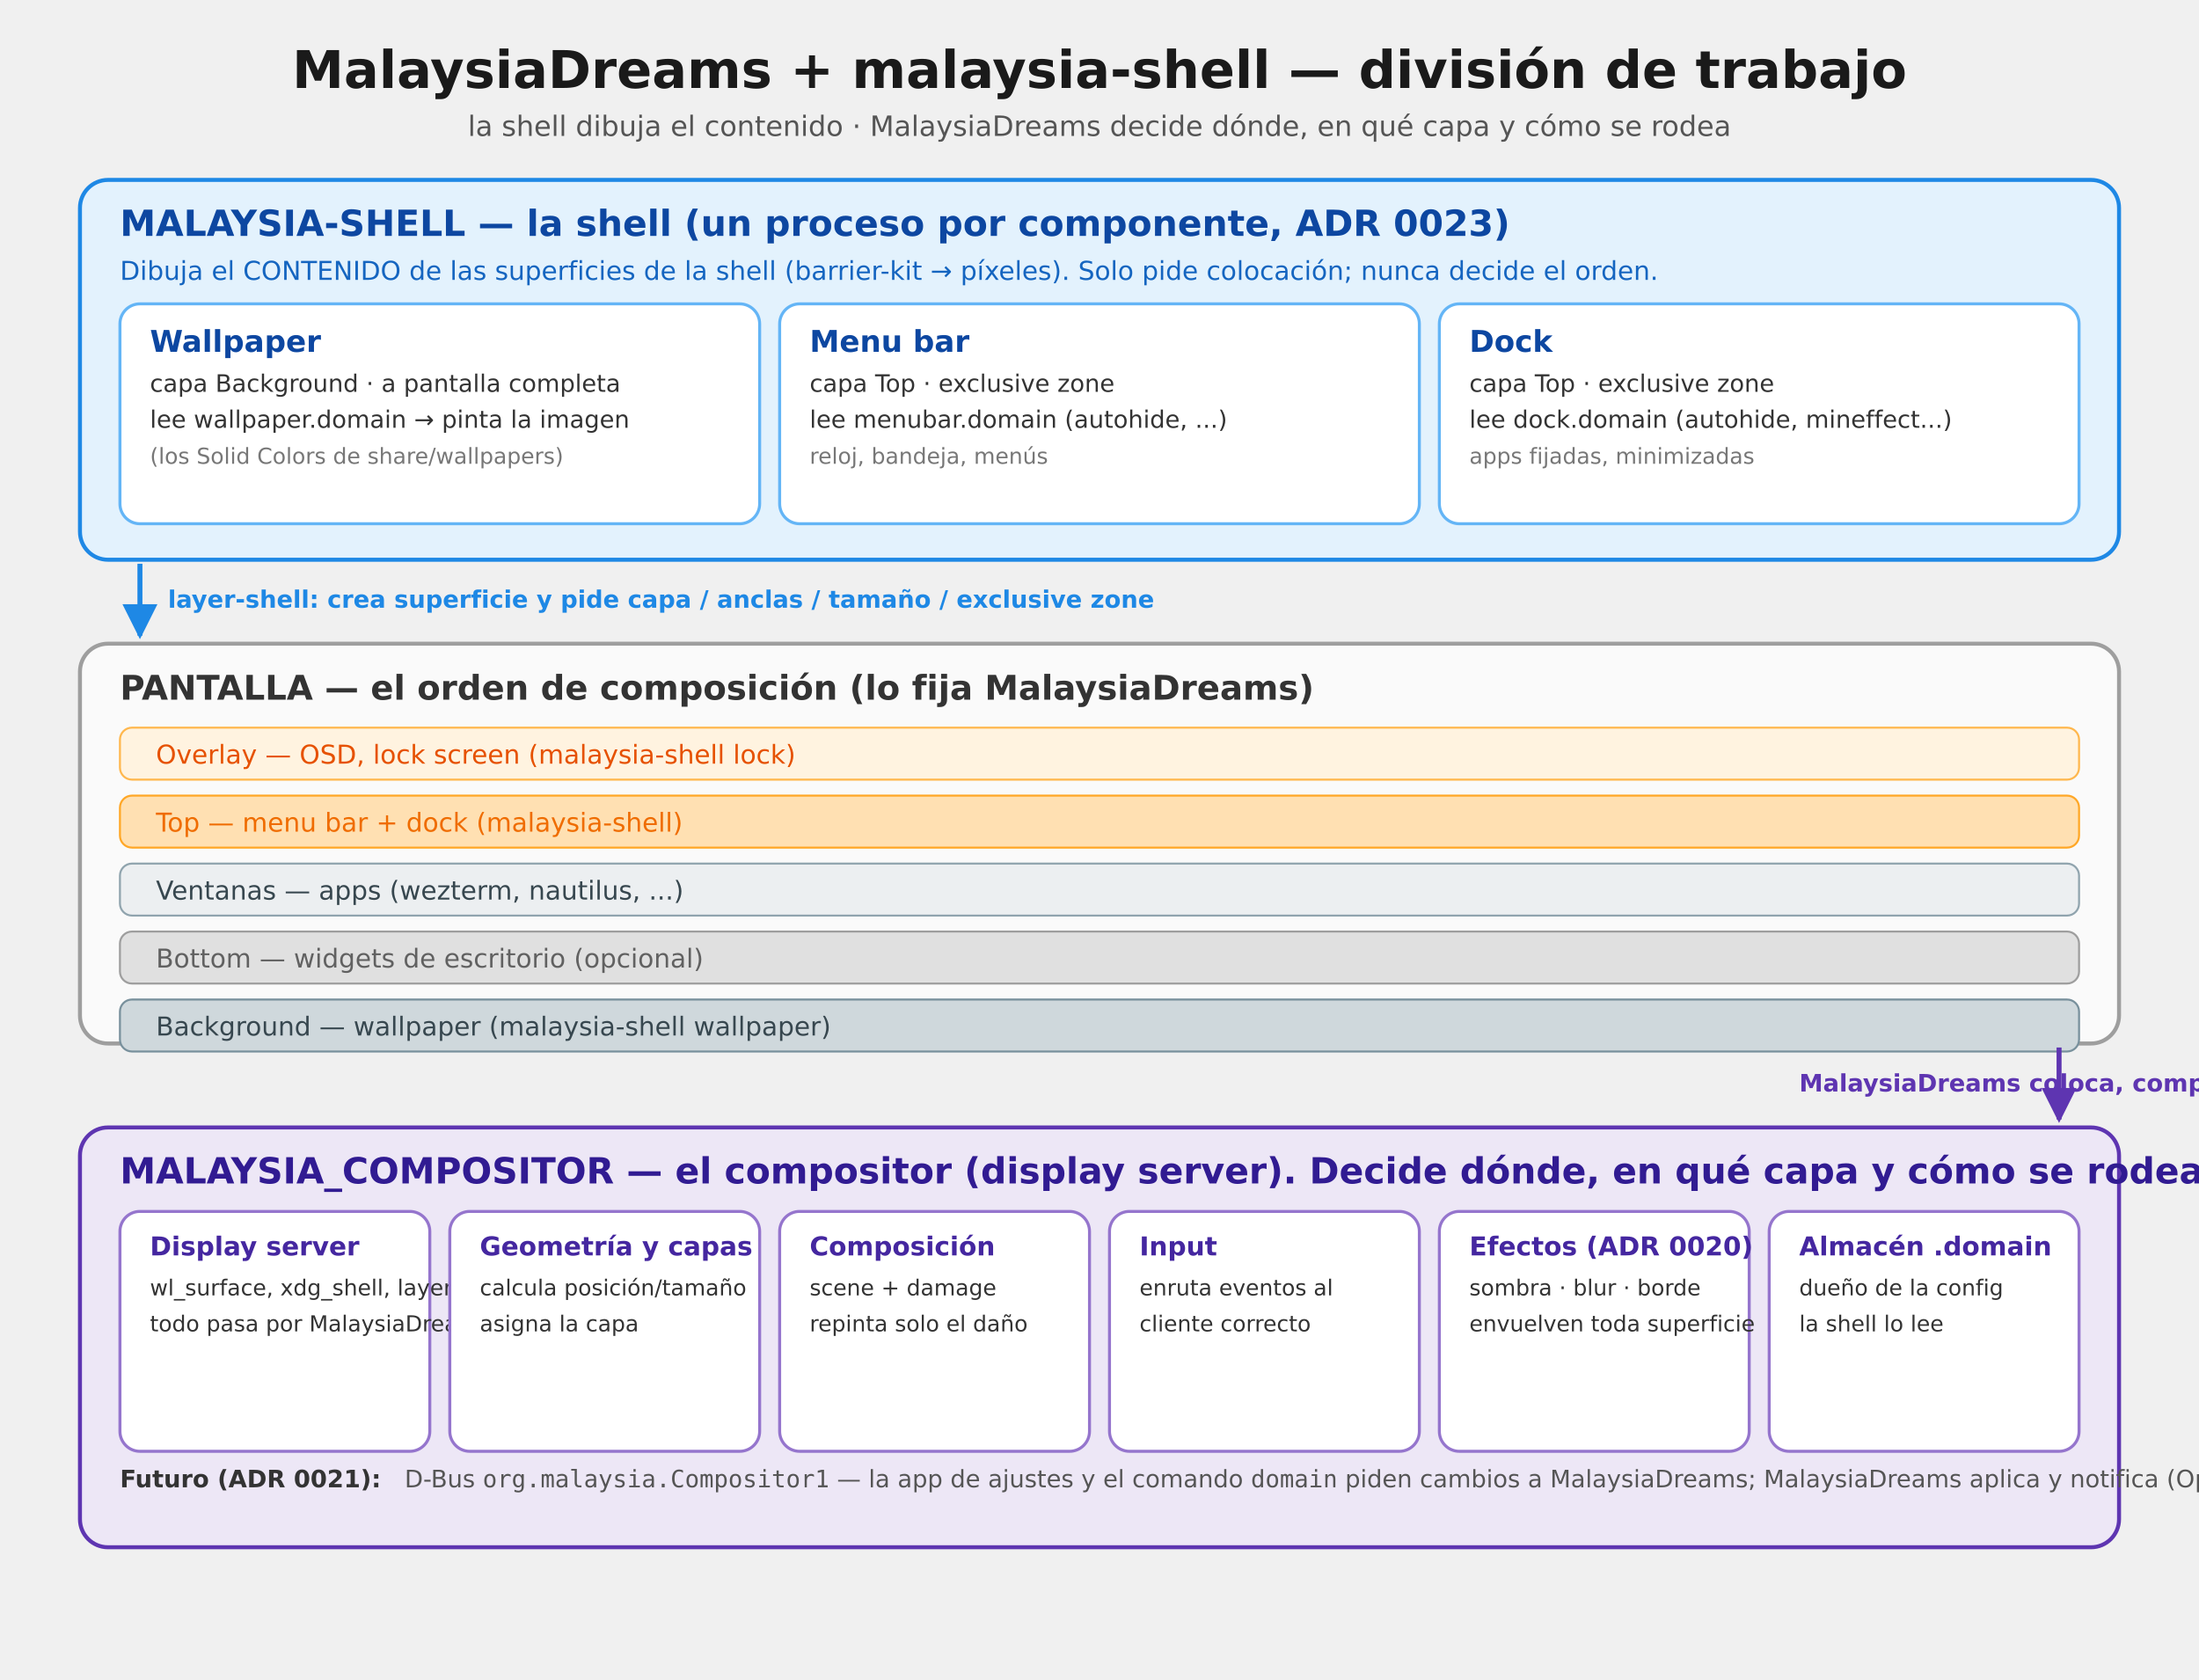
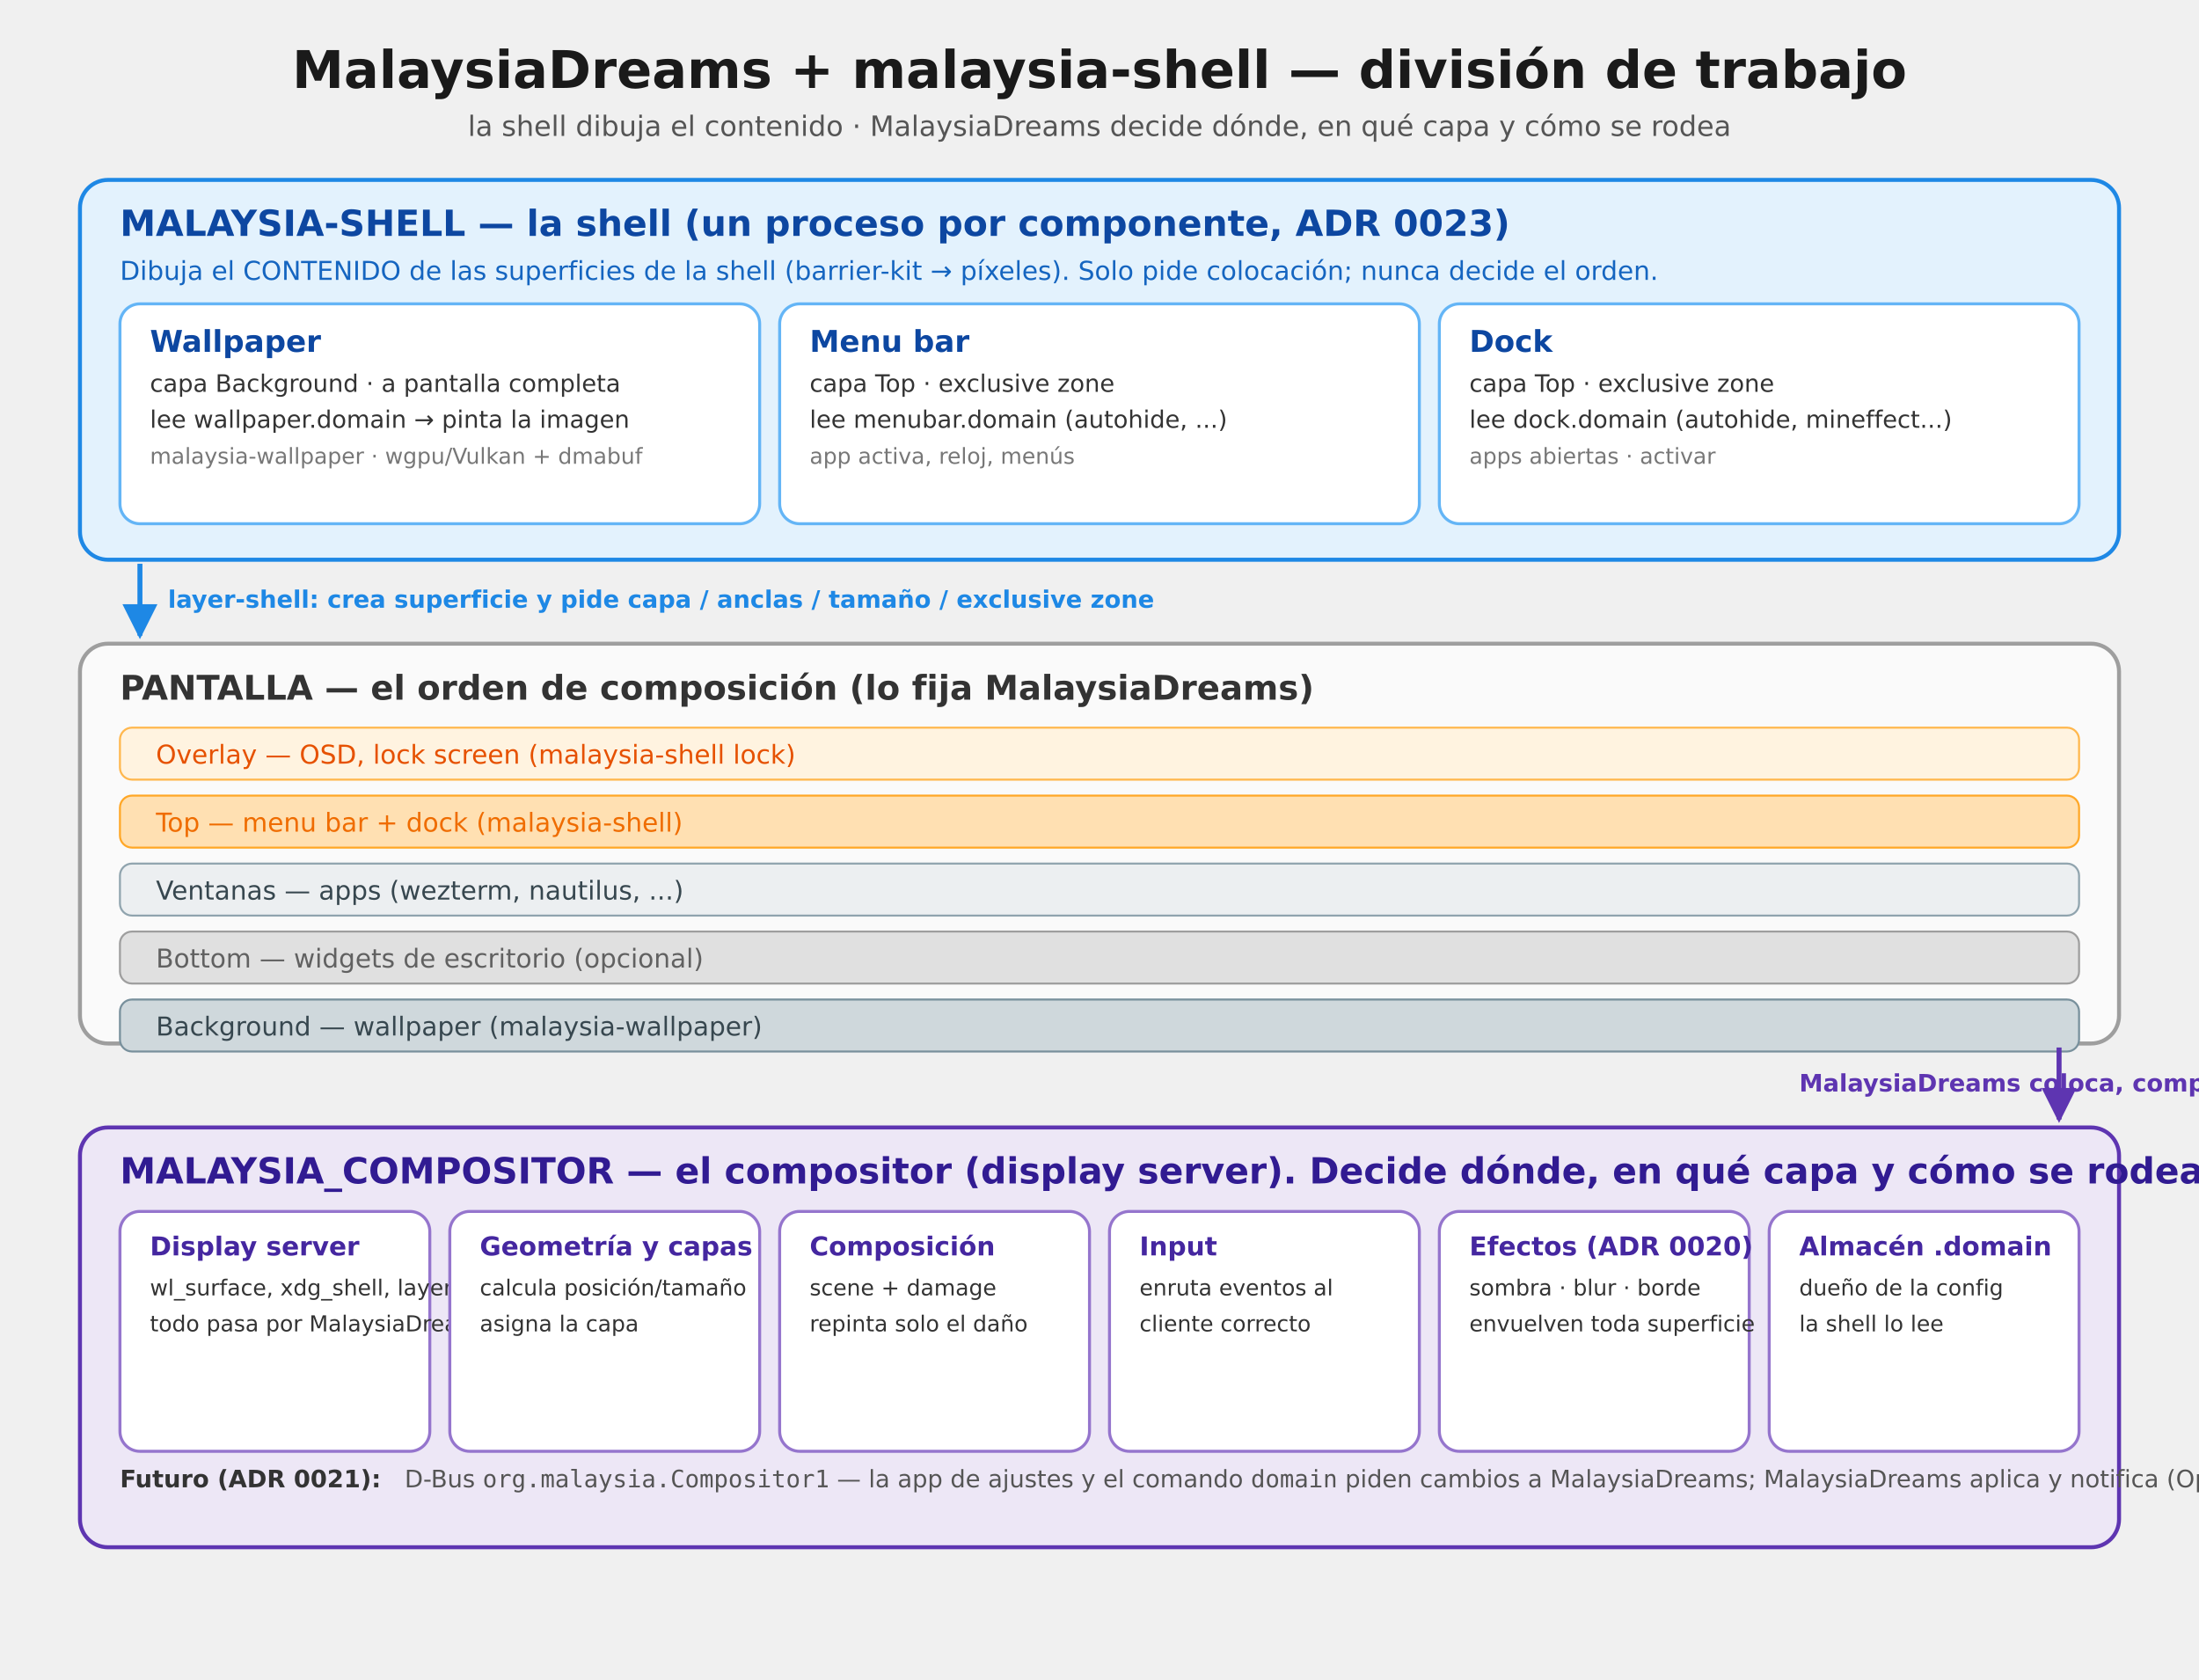
<svg xmlns="http://www.w3.org/2000/svg" width="1100" height="840" viewBox="0 0 1100 840" font-family="DejaVu Sans, Segoe UI, sans-serif">
  <defs>
    <marker id="arrow" viewBox="0 0 10 10" refX="9" refY="5" markerWidth="7" markerHeight="7" orient="auto-start-reverse">
      <path d="M 0 0 L 10 5 L 0 10 z" fill="#616161" />
    </marker>
    <marker id="arrow-blue" viewBox="0 0 10 10" refX="9" refY="5" markerWidth="7" markerHeight="7" orient="auto-start-reverse">
      <path d="M 0 0 L 10 5 L 0 10 z" fill="#1e88e5" />
    </marker>
    <marker id="arrow-purple" viewBox="0 0 10 10" refX="9" refY="5" markerWidth="7" markerHeight="7" orient="auto-start-reverse">
      <path d="M 0 0 L 10 5 L 0 10 z" fill="#5e35b1" />
    </marker>
  </defs>
  <text x="550" y="44" text-anchor="middle" font-size="26" font-weight="bold" fill="#1a1a1a">MalaysiaDreams + malaysia-shell — división de trabajo</text>
  <text x="550" y="68" text-anchor="middle" font-size="14" fill="#555">la shell dibuja el contenido · MalaysiaDreams decide dónde, en qué capa y cómo se rodea</text>
  <rect x="40" y="90" width="1020" height="190" rx="14" fill="#e3f2fd" stroke="#1e88e5" stroke-width="2" />
  <text x="60" y="118" font-size="18" font-weight="bold" fill="#0d47a1">MALAYSIA-SHELL — la shell (un proceso por componente, ADR 0023)</text>
  <text x="60" y="140" font-size="13" fill="#1565c0">Dibuja el CONTENIDO de las superficies de la shell (barrier-kit → píxeles). Solo pide colocación; nunca decide el orden.</text>
  <rect x="60" y="152" width="320" height="110" rx="10" fill="#ffffff" stroke="#64b5f6" stroke-width="1.5" />
  <text x="75" y="176" font-size="15" font-weight="bold" fill="#0d47a1">Wallpaper</text>
  <text x="75" y="196" font-size="12" fill="#333">capa Background · a pantalla completa</text>
  <text x="75" y="214" font-size="12" fill="#333">lee wallpaper.domain → pinta la imagen</text>
-   <text x="75" y="232" font-size="11" fill="#777">(los Solid Colors de share/wallpapers)</text>
+   <text x="75" y="232" font-size="11" fill="#777">malaysia-wallpaper · wgpu/Vulkan + dmabuf</text>
  <rect x="390" y="152" width="320" height="110" rx="10" fill="#ffffff" stroke="#64b5f6" stroke-width="1.5" />
  <text x="405" y="176" font-size="15" font-weight="bold" fill="#0d47a1">Menu bar</text>
  <text x="405" y="196" font-size="12" fill="#333">capa Top · exclusive zone</text>
  <text x="405" y="214" font-size="12" fill="#333">lee menubar.domain (autohide, ...)</text>
-   <text x="405" y="232" font-size="11" fill="#777">reloj, bandeja, menús</text>
+   <text x="405" y="232" font-size="11" fill="#777">app activa, reloj, menús</text>
  <rect x="720" y="152" width="320" height="110" rx="10" fill="#ffffff" stroke="#64b5f6" stroke-width="1.5" />
  <text x="735" y="176" font-size="15" font-weight="bold" fill="#0d47a1">Dock</text>
  <text x="735" y="196" font-size="12" fill="#333">capa Top · exclusive zone</text>
  <text x="735" y="214" font-size="12" fill="#333">lee dock.domain (autohide, mineffect...)</text>
-   <text x="735" y="232" font-size="11" fill="#777">apps fijadas, minimizadas</text>
+   <text x="735" y="232" font-size="11" fill="#777">apps abiertas · activar</text>
  <line x1="70" y1="282" x2="70" y2="318" stroke="#1e88e5" stroke-width="2.5" marker-end="url(#arrow-blue)" />
  <text x="84" y="304" font-size="12" font-weight="bold" fill="#1e88e5">layer-shell: crea superficie y pide capa / anclas / tamaño / exclusive zone</text>
  <rect x="40" y="322" width="1020" height="200" rx="14" fill="#fafafa" stroke="#9e9e9e" stroke-width="2" />
  <text x="60" y="350" font-size="17" font-weight="bold" fill="#333">PANTALLA — el orden de composición (lo fija MalaysiaDreams)</text>
  <rect x="60" y="364" width="980" height="26" rx="6" fill="#fff3e0" stroke="#ffb74d" />
  <text x="78" y="382" font-size="13" fill="#e65100">Overlay — OSD, lock screen (malaysia-shell lock)</text>
  <rect x="60" y="398" width="980" height="26" rx="6" fill="#ffe0b2" stroke="#ffa726" />
  <text x="78" y="416" font-size="13" fill="#ef6c00">Top — menu bar + dock (malaysia-shell)</text>
  <rect x="60" y="432" width="980" height="26" rx="6" fill="#eceff1" stroke="#90a4ae" />
  <text x="78" y="450" font-size="13" fill="#37474f">Ventanas — apps (wezterm, nautilus, ...)</text>
  <rect x="60" y="466" width="980" height="26" rx="6" fill="#e0e0e0" stroke="#9e9e9e" />
  <text x="78" y="484" font-size="13" fill="#616161">Bottom — widgets de escritorio (opcional)</text>
  <rect x="60" y="500" width="980" height="26" rx="6" fill="#cfd8dc" stroke="#78909c" />
-   <text x="78" y="518" font-size="13" fill="#37474f">Background — wallpaper (malaysia-shell wallpaper)</text>
+   <text x="78" y="518" font-size="13" fill="#37474f">Background — wallpaper (malaysia-wallpaper)</text>
  <line x1="1030" y1="524" x2="1030" y2="560" stroke="#5e35b1" stroke-width="2.5" marker-end="url(#arrow-purple)" />
  <text x="900" y="546" font-size="12" font-weight="bold" fill="#5e35b1">MalaysiaDreams coloca, compone y configura cada superficie</text>
  <rect x="40" y="564" width="1020" height="210" rx="14" fill="#ede7f6" stroke="#5e35b1" stroke-width="2" />
  <text x="60" y="592" font-size="18" font-weight="bold" fill="#311b92">MALAYSIA_COMPOSITOR — el compositor (display server). Decide dónde, en qué capa y cómo se rodea.</text>
  <rect x="60" y="606" width="155" height="120" rx="10" fill="#ffffff" stroke="#9575cd" stroke-width="1.5" />
  <text x="75" y="628" font-size="13" font-weight="bold" fill="#4527a0">Display server</text>
  <text x="75" y="648" font-size="11" fill="#333">wl_surface, xdg_shell, layer-shell, ...</text>
  <text x="75" y="666" font-size="11" fill="#333">todo pasa por MalaysiaDreams</text>
  <rect x="225" y="606" width="155" height="120" rx="10" fill="#ffffff" stroke="#9575cd" stroke-width="1.5" />
  <text x="240" y="628" font-size="13" font-weight="bold" fill="#4527a0">Geometría y capas</text>
  <text x="240" y="648" font-size="11" fill="#333">calcula posición/tamaño</text>
  <text x="240" y="666" font-size="11" fill="#333">asigna la capa</text>
  <rect x="390" y="606" width="155" height="120" rx="10" fill="#ffffff" stroke="#9575cd" stroke-width="1.5" />
  <text x="405" y="628" font-size="13" font-weight="bold" fill="#4527a0">Composición</text>
  <text x="405" y="648" font-size="11" fill="#333">scene + damage</text>
  <text x="405" y="666" font-size="11" fill="#333">repinta solo el daño</text>
  <rect x="555" y="606" width="155" height="120" rx="10" fill="#ffffff" stroke="#9575cd" stroke-width="1.5" />
  <text x="570" y="628" font-size="13" font-weight="bold" fill="#4527a0">Input</text>
  <text x="570" y="648" font-size="11" fill="#333">enruta eventos al</text>
  <text x="570" y="666" font-size="11" fill="#333">cliente correcto</text>
  <rect x="720" y="606" width="155" height="120" rx="10" fill="#ffffff" stroke="#9575cd" stroke-width="1.5" />
  <text x="735" y="628" font-size="13" font-weight="bold" fill="#4527a0">Efectos (ADR 0020)</text>
  <text x="735" y="648" font-size="11" fill="#333">sombra · blur · borde</text>
  <text x="735" y="666" font-size="11" fill="#333">envuelven toda superficie</text>
  <rect x="885" y="606" width="155" height="120" rx="10" fill="#ffffff" stroke="#9575cd" stroke-width="1.5" />
  <text x="900" y="628" font-size="13" font-weight="bold" fill="#4527a0">Almacén .domain</text>
  <text x="900" y="648" font-size="11" fill="#333">dueño de la config</text>
  <text x="900" y="666" font-size="11" fill="#333">la shell lo lee</text>
  <text x="60" y="744" font-size="12" fill="#555">
    <tspan x="60" dy="0" font-weight="bold" fill="#333">Futuro (ADR 0021):</tspan>
    <tspan dx="8">D-Bus <tspan font-family="monospace">org.malaysia.Compositor1</tspan> — la app de ajustes y el comando <tspan font-family="monospace">domain</tspan> piden cambios a MalaysiaDreams; MalaysiaDreams aplica y notifica (OptionChanged) para que la shell y la app se mantengan al día.</tspan>
  </text>
</svg>
